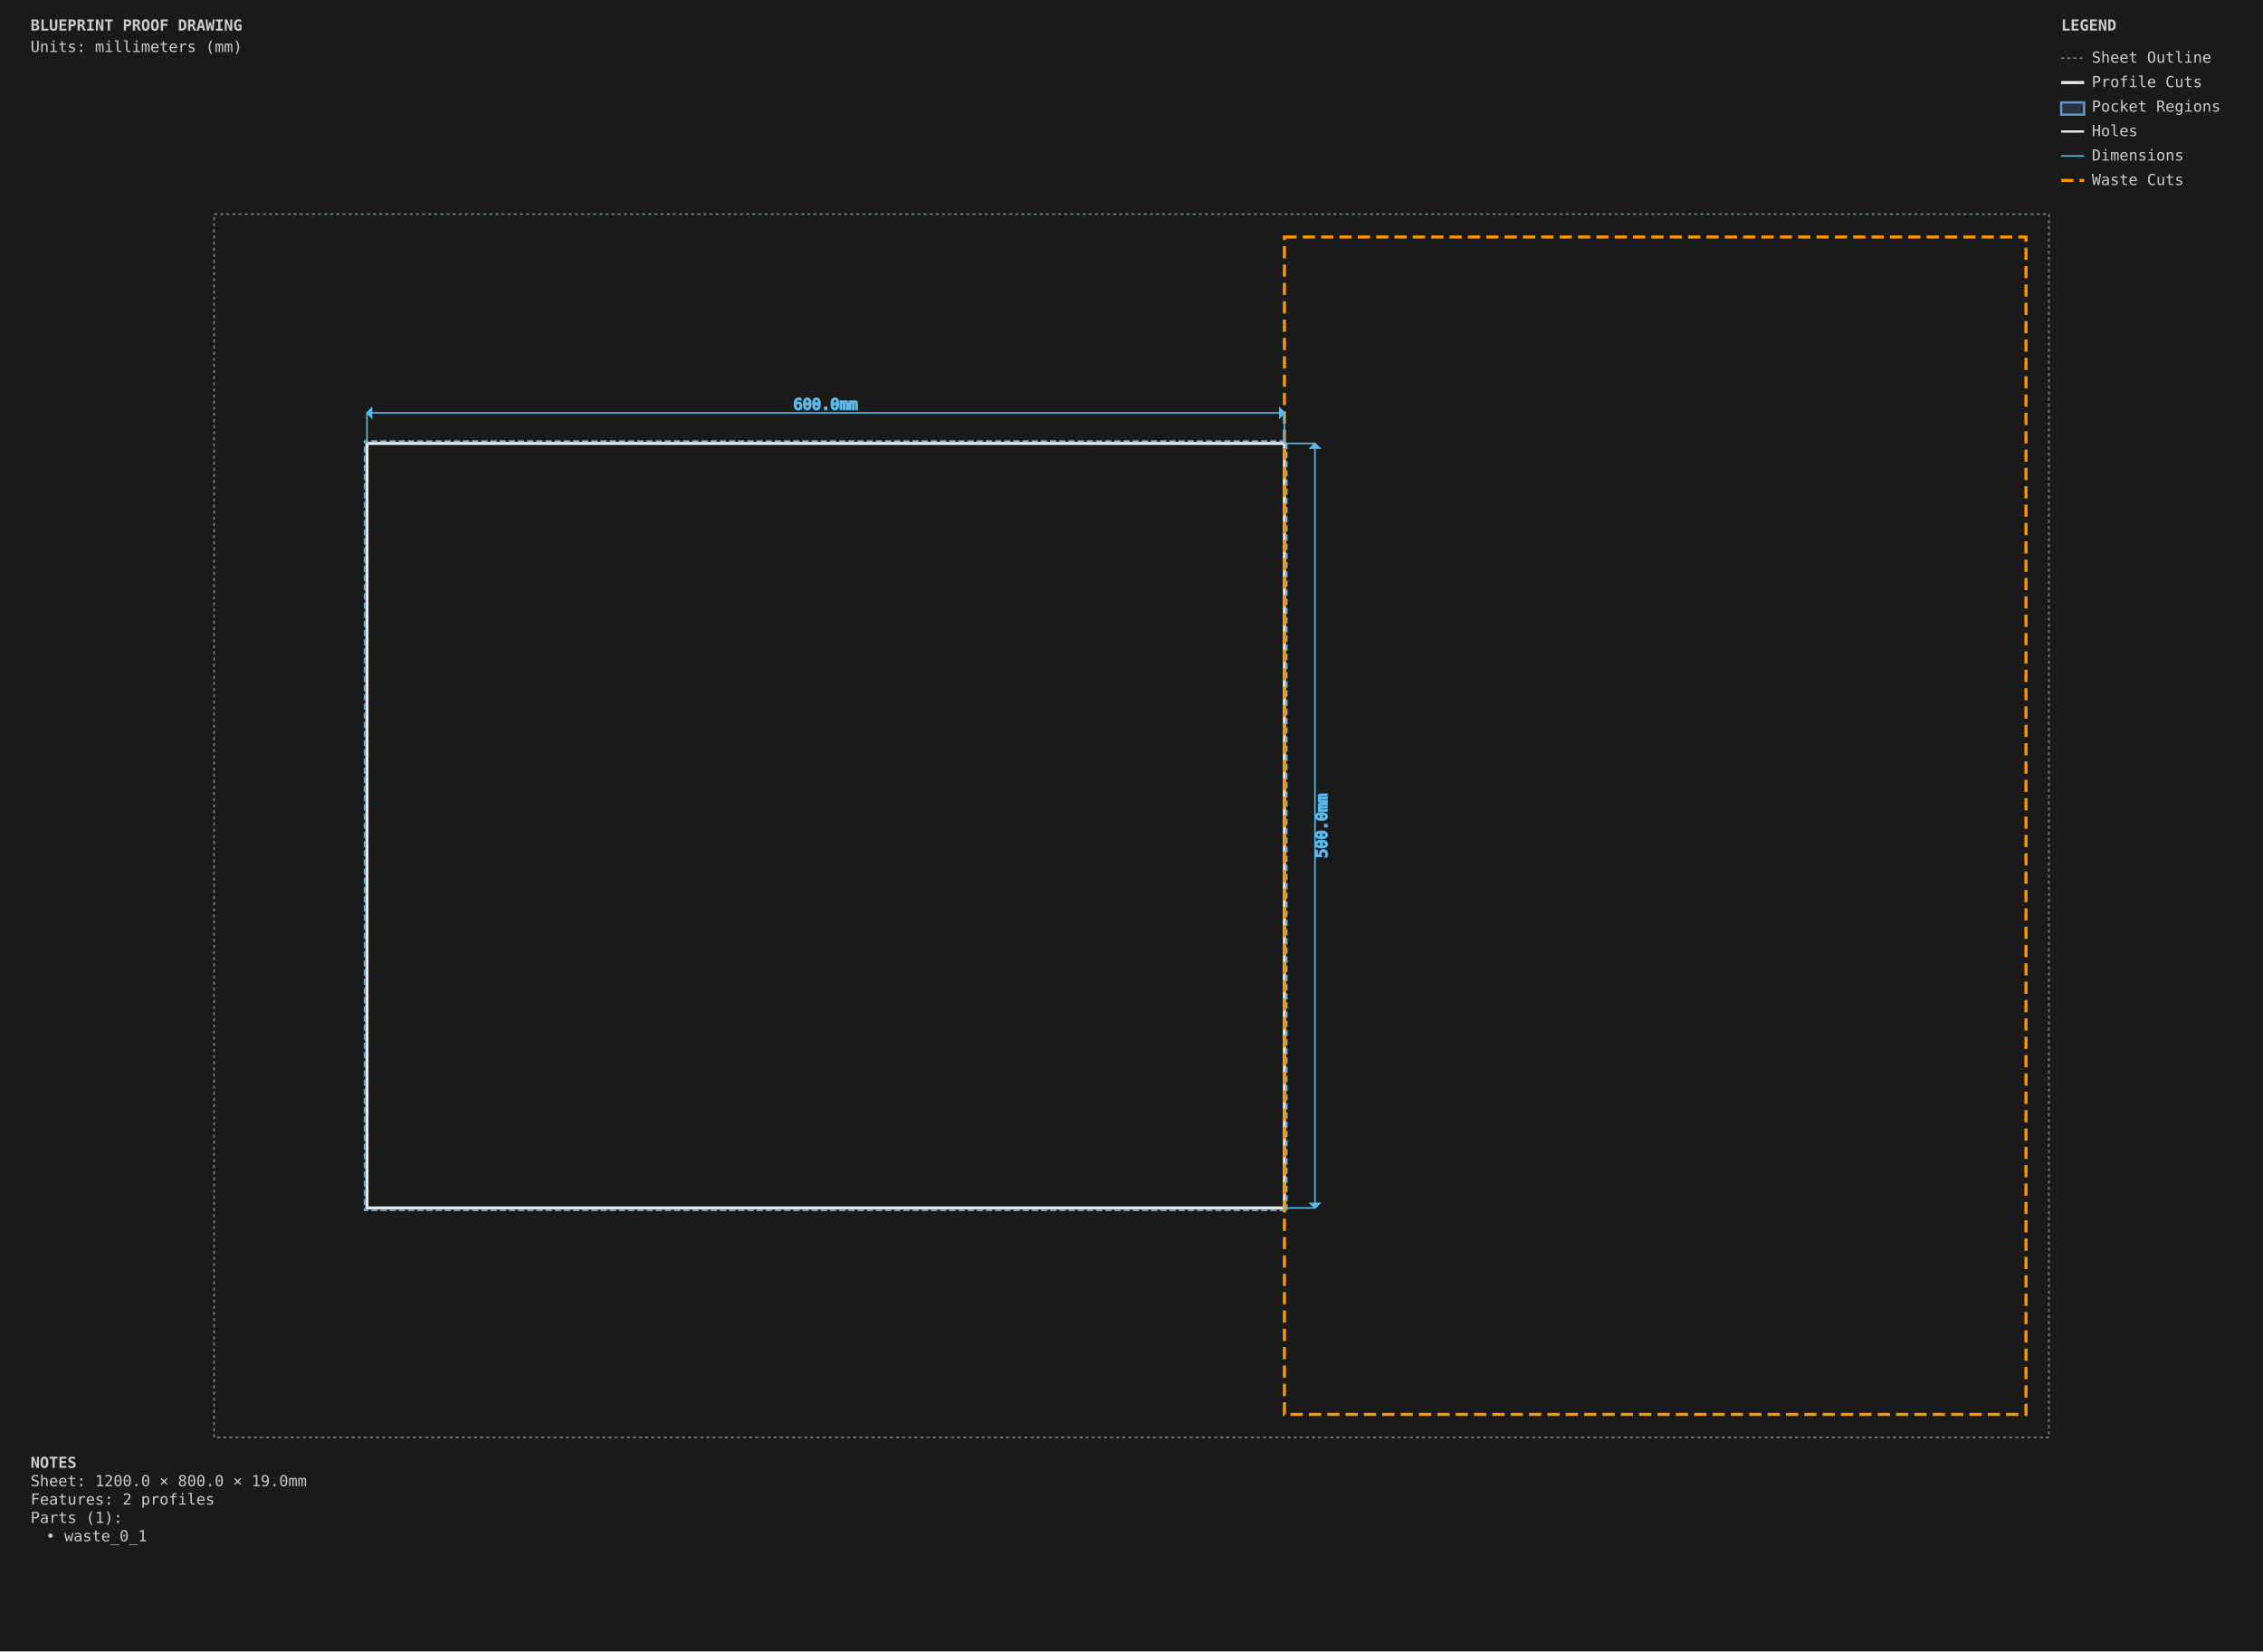
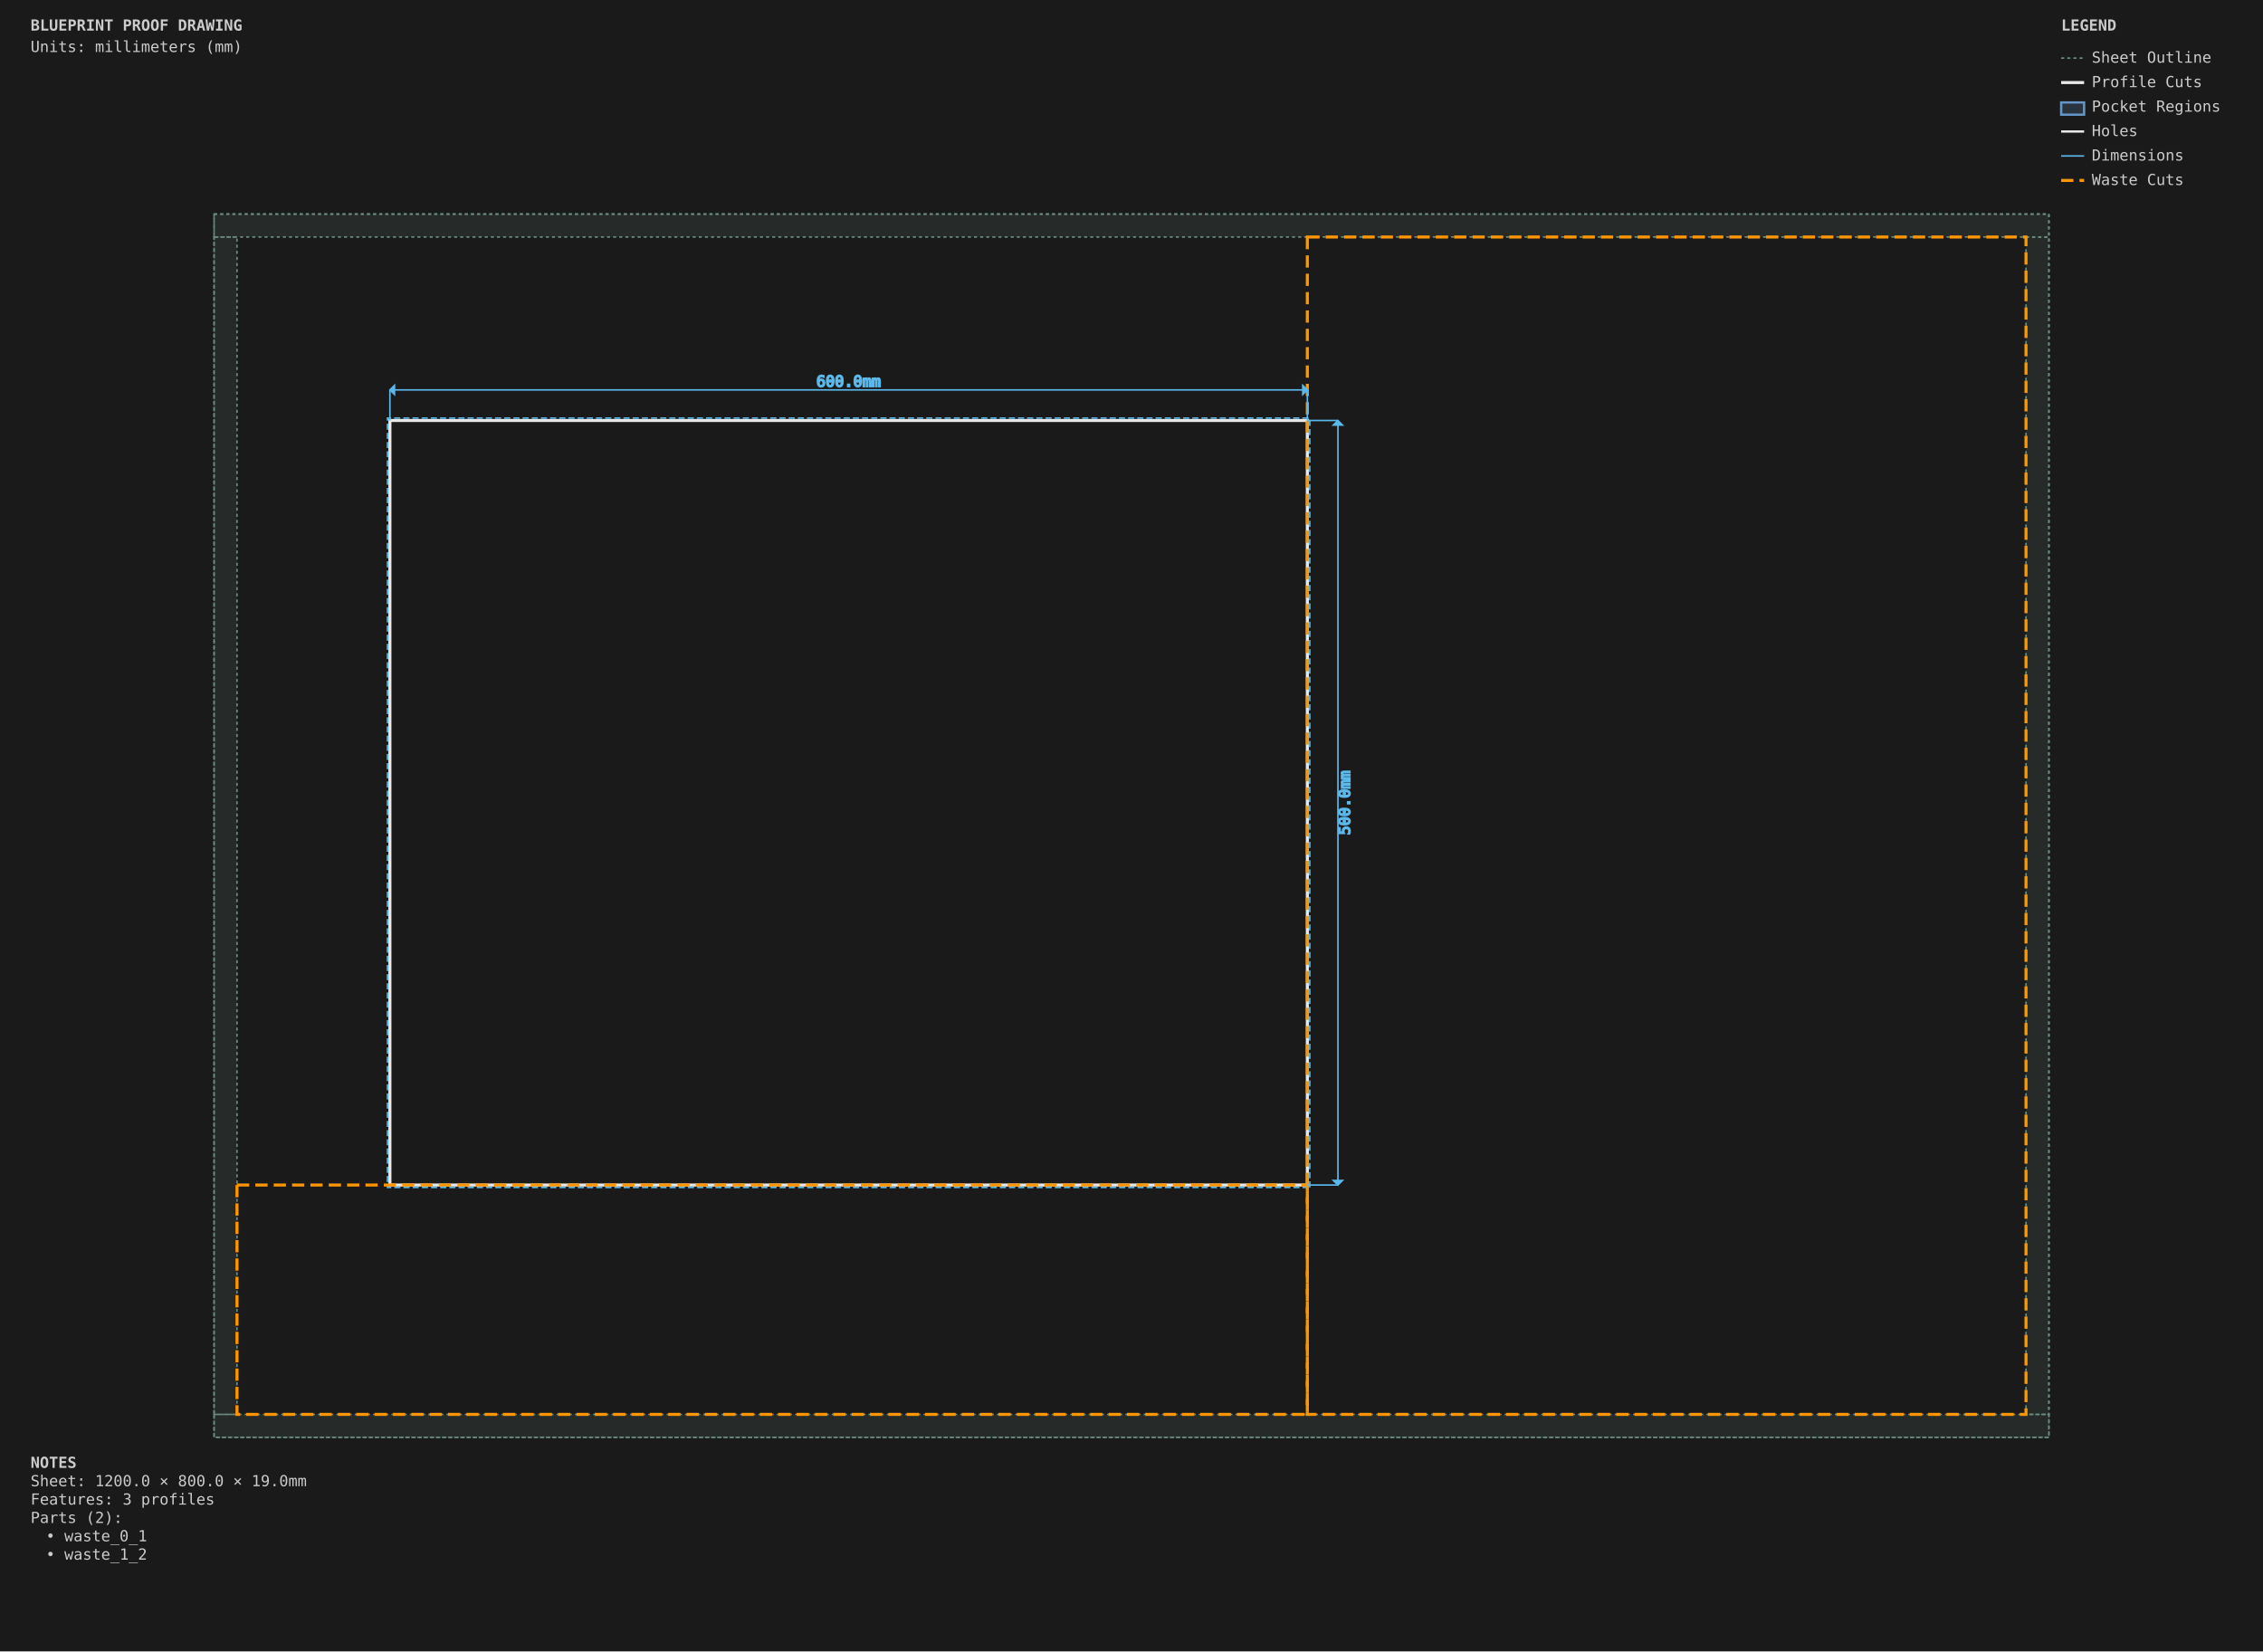
<svg xmlns="http://www.w3.org/2000/svg" viewBox="0 0 1480.0 1080.0" width="1480.0mm" height="1080.0mm">
  <style>
        .sheet-outline { stroke: #6b8e7f; stroke-width: 1; fill: none; stroke-dasharray: 2,2; }
        .profile-cuts { stroke: #e8e8e8; stroke-width: 2; fill: none; }
        .profile-toolpaths { stroke: #5ab9ea; stroke-width: 1; fill: none; stroke-dasharray: 4,2; }
        .waste-cuts { stroke: #ff9500; stroke-width: 2; fill: none; stroke-dasharray: 8,4; }
        .pocket-regions { stroke: #6496c8; stroke-width: 1.5; fill: #6496c8; fill-opacity: 0.2; }
        .holes { stroke: #e8e8e8; stroke-width: 1.5; fill: none; }
        .engrave-paths { stroke: #888888; stroke-width: 0.25; fill: none; }
        .construction { stroke: #6b8e7f; stroke-width: 0.5; fill: none; stroke-dasharray: 2,2; }
        .dimensions { stroke: #5ab9ea; stroke-width: 1; fill: none; }
        .dimension-text { fill: #5ab9ea; font-family: monospace; font-size: 10px; }
        .gap-dimensions { stroke: #ff9500; stroke-width: 1; fill: none; }
        .gap-text { fill: #ff9500; font-family: monospace; font-size: 10px; }
        .notes { fill: #cccccc; font-family: monospace; font-size: 10px; }
        .legend { fill: #cccccc; font-family: monospace; font-size: 10px; }
        .part-label { fill: #ffcc00; font-family: monospace; font-size: 8px; font-weight: bold; }
        .edge-label { fill: #ffcc00; font-family: monospace; font-size: 7px; }
    </style>
  <rect x="0" y="0" width="1480.0" height="1080.0" fill="#1a1a1a" />
  <g id="SHEET_OUTLINE" class="sheet-outline">
    <rect x="140" y="140" width="1200.0" height="800.0" />
+     <g class="margin-zone">
+       <rect x="140" y="140" width="1200.0" height="15.0" fill="#6b8e7f" fill-opacity="0.15" />
+       <rect x="140" y="925.0" width="1200.0" height="15.0" fill="#6b8e7f" fill-opacity="0.15" />
+       <rect x="140" y="155.0" width="15.0" height="770.0" fill="#6b8e7f" fill-opacity="0.15" />
+       <rect x="1325.0" y="155.0" width="15.0" height="770.0" fill="#6b8e7f" fill-opacity="0.15" />
+     </g>
  </g>
  <g id="PROFILE_CUTS" class="profile-cuts">
-     <rect x="240.0" y="290.0" width="600.0" height="500.0" />
+     <rect x="255.0" y="275.0" width="600.0" height="500.0" />
  </g>
  <g id="PROFILE_TOOLPATHS" class="profile-toolpaths">
-     <path d="M 841.587 791.587 L 841.587 288.413 L 238.412 288.413 L 238.412 791.587 Z" fill-rule="evenodd" />
+     <path d="M 856.587 776.587 L 856.587 273.413 L 253.412 273.413 L 253.412 776.587 Z" fill-rule="evenodd" />
  </g>
  <g id="WASTE_CUTS" class="waste-cuts">
-     <rect x="840.0" y="155.0" width="485.0" height="770.0" />
+     <rect x="855.0" y="155.0" width="470.0" height="770.0" />
+     <rect x="155.0" y="775.0" width="700.0" height="150.0" />
  </g>
  <g id="POCKET_REGIONS" class="pocket-regions" />
  <g id="ENGRAVE_PATHS" class="engrave-paths" />
  <g id="HOLES" class="holes" />
  <g id="LABELS" class="labels" />
  <g id="EDGE_COLORS" class="edge-colors" />
  <g id="CONSTRUCTION" class="construction" />
  <g id="DIMENSIONS" class="dimensions">
-     <line x1="240.0" y1="290.0" x2="240.0" y2="270.0" stroke="#5ab9ea" stroke-width="1" />
-     <line x1="840.0" y1="290.0" x2="840.0" y2="270.0" stroke="#5ab9ea" stroke-width="1" />
-     <line x1="240.0" y1="270.0" x2="840.0" y2="270.0" stroke="#5ab9ea" stroke-width="1" />
-     <polygon points="240.0,270.0 243.0,267.0 243.0,273.0" fill="#5ab9ea" />
-     <polygon points="840.0,270.0 837.0,267.0 837.0,273.0" fill="#5ab9ea" />
-     <text x="540.0" y="265.0" class="dimension-text" text-anchor="middle" dominant-baseline="middle">600.0mm</text>
-     <line x1="840.0" y1="290.0" x2="860.0" y2="290.0" stroke="#5ab9ea" stroke-width="1" />
-     <line x1="840.0" y1="790.0" x2="860.0" y2="790.0" stroke="#5ab9ea" stroke-width="1" />
-     <line x1="860.0" y1="290.0" x2="860.0" y2="790.0" stroke="#5ab9ea" stroke-width="1" />
-     <polygon points="860.0,290.0 857.0,293.0 863.0,293.0" fill="#5ab9ea" />
-     <polygon points="860.0,790.0 857.0,787.0 863.0,787.0" fill="#5ab9ea" />
-     <text x="865.0" y="540.0" class="dimension-text" text-anchor="middle" dominant-baseline="middle" transform="rotate(-90 865.0 540.0)">500.0mm</text>
+     <line x1="255.0" y1="275.0" x2="255.0" y2="255.0" stroke="#5ab9ea" stroke-width="1" />
+     <line x1="855.0" y1="275.0" x2="855.0" y2="255.0" stroke="#5ab9ea" stroke-width="1" />
+     <line x1="255.0" y1="255.0" x2="855.0" y2="255.0" stroke="#5ab9ea" stroke-width="1" />
+     <polygon points="255.0,255.0 258.0,252.0 258.0,258.0" fill="#5ab9ea" />
+     <polygon points="855.0,255.0 852.0,252.0 852.0,258.0" fill="#5ab9ea" />
+     <text x="555.0" y="250.0" class="dimension-text" text-anchor="middle" dominant-baseline="middle">600.0mm</text>
+     <line x1="855.0" y1="275.0" x2="875.0" y2="275.0" stroke="#5ab9ea" stroke-width="1" />
+     <line x1="855.0" y1="775.0" x2="875.0" y2="775.0" stroke="#5ab9ea" stroke-width="1" />
+     <line x1="875.0" y1="275.0" x2="875.0" y2="775.0" stroke="#5ab9ea" stroke-width="1" />
+     <polygon points="875.0,275.0 872.0,278.0 878.0,278.0" fill="#5ab9ea" />
+     <polygon points="875.0,775.0 872.0,772.0 878.0,772.0" fill="#5ab9ea" />
+     <text x="880.0" y="525.0" class="dimension-text" text-anchor="middle" dominant-baseline="middle" transform="rotate(-90 880.0 525.0)">500.0mm</text>
  </g>
  <g id="NOTES" class="notes">
    <text x="20" y="960.0" class="notes" font-weight="bold">NOTES</text>
    <text x="20" y="972.0" class="notes">Sheet: 1200.0 × 800.0 × 19.0mm</text>
-     <text x="20" y="984.0" class="notes">Features: 2 profiles</text>
-     <text x="20" y="996.0" class="notes">Parts (1):</text>
+     <text x="20" y="984.0" class="notes">Features: 3 profiles</text>
+     <text x="20" y="996.0" class="notes">Parts (2):</text>
    <text x="30" y="1008.0" class="notes">• waste_0_1</text>
+     <text x="30" y="1020.0" class="notes">• waste_1_2</text>
  </g>
  <g id="TITLE_BLOCK" class="title-block">
    <text x="20" y="20" class="notes" font-weight="bold" font-size="14px">BLUEPRINT PROOF DRAWING</text>
    <text x="20" y="34" class="notes" font-size="9px">Units: millimeters (mm)</text>
  </g>
  <g id="LEGEND" class="legend">
    <text x="1348.0" y="20" class="legend" font-weight="bold">LEGEND</text>
    <line x1="1348.0" y1="38" x2="1363.0" y2="38" stroke="#6b8e7f" stroke-width="1" stroke-dasharray="2,2" />
    <text x="1368.0" y="41" class="legend">Sheet Outline</text>
    <line x1="1348.0" y1="54" x2="1363.0" y2="54" stroke="#e8e8e8" stroke-width="2" />
    <text x="1368.0" y="57" class="legend">Profile Cuts</text>
    <rect x="1348.0" y="67" width="15.0" height="8" stroke="#6496c8" stroke-width="1.5" fill="#6496c8" fill-opacity="0.2" />
    <text x="1368.0" y="73" class="legend">Pocket Regions</text>
    <line x1="1348.0" y1="86" x2="1363.0" y2="86" stroke="#e8e8e8" stroke-width="1.5" />
    <text x="1368.0" y="89" class="legend">Holes</text>
    <line x1="1348.0" y1="102" x2="1363.0" y2="102" stroke="#5ab9ea" stroke-width="1" />
    <text x="1368.0" y="105" class="legend">Dimensions</text>
    <line x1="1348.0" y1="118" x2="1363.0" y2="118" stroke="#ff9500" stroke-width="2" stroke-dasharray="8,4" />
    <text x="1368.0" y="121" class="legend">Waste Cuts</text>
  </g>
</svg>
